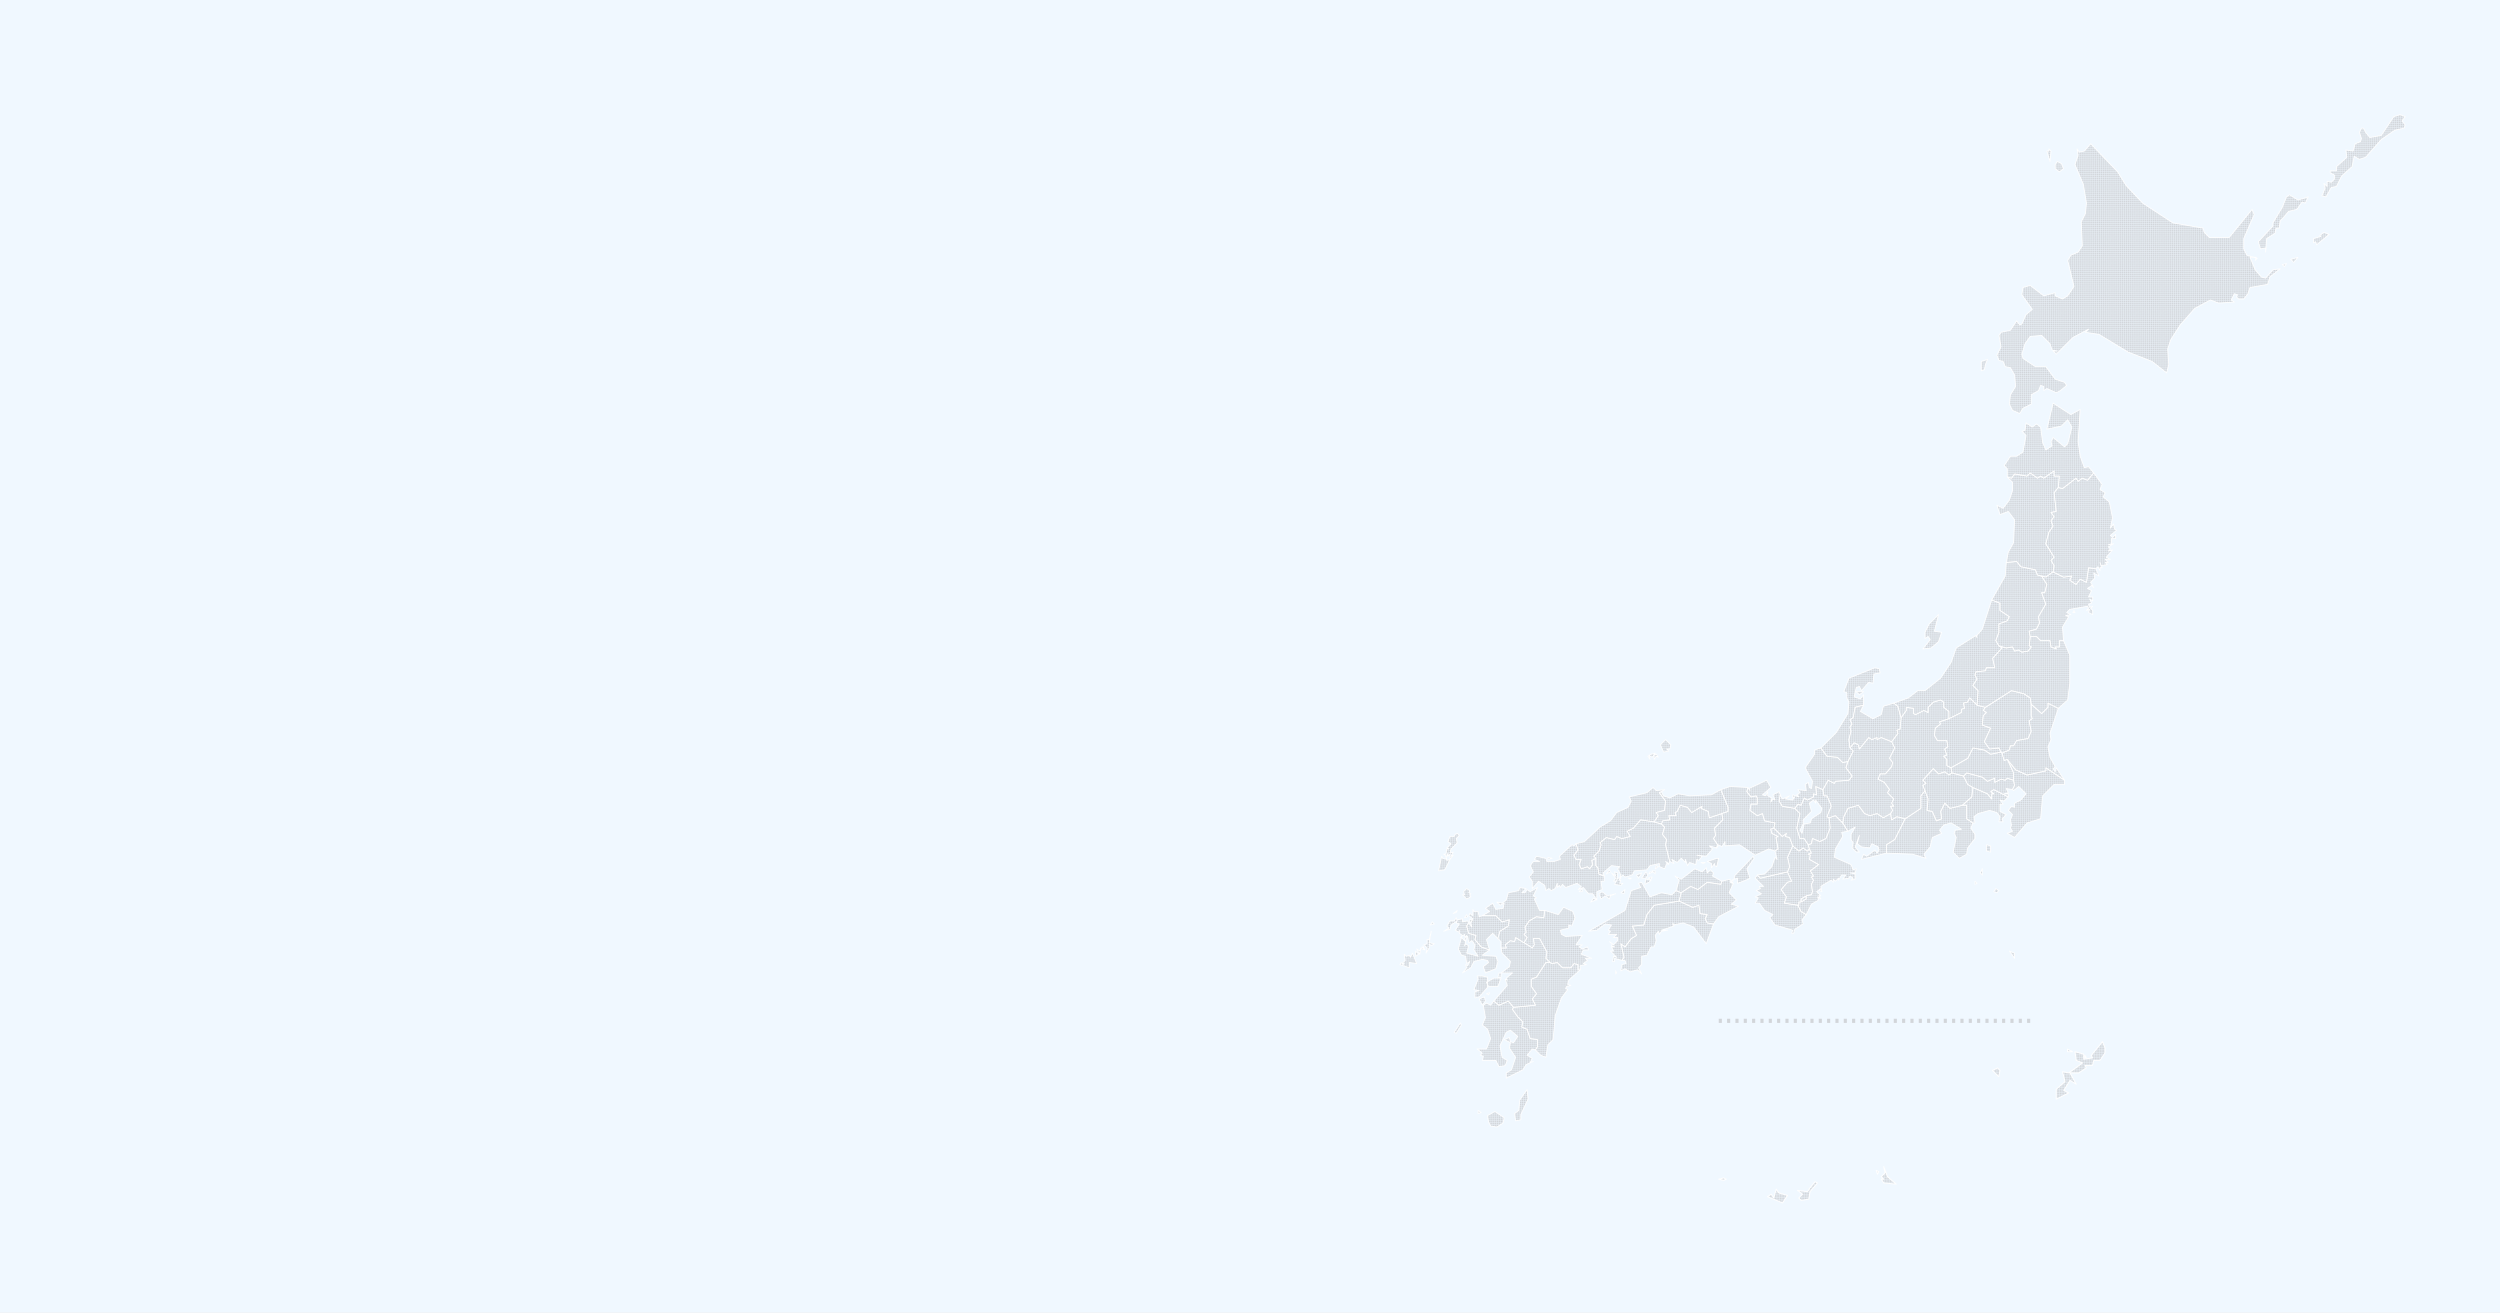
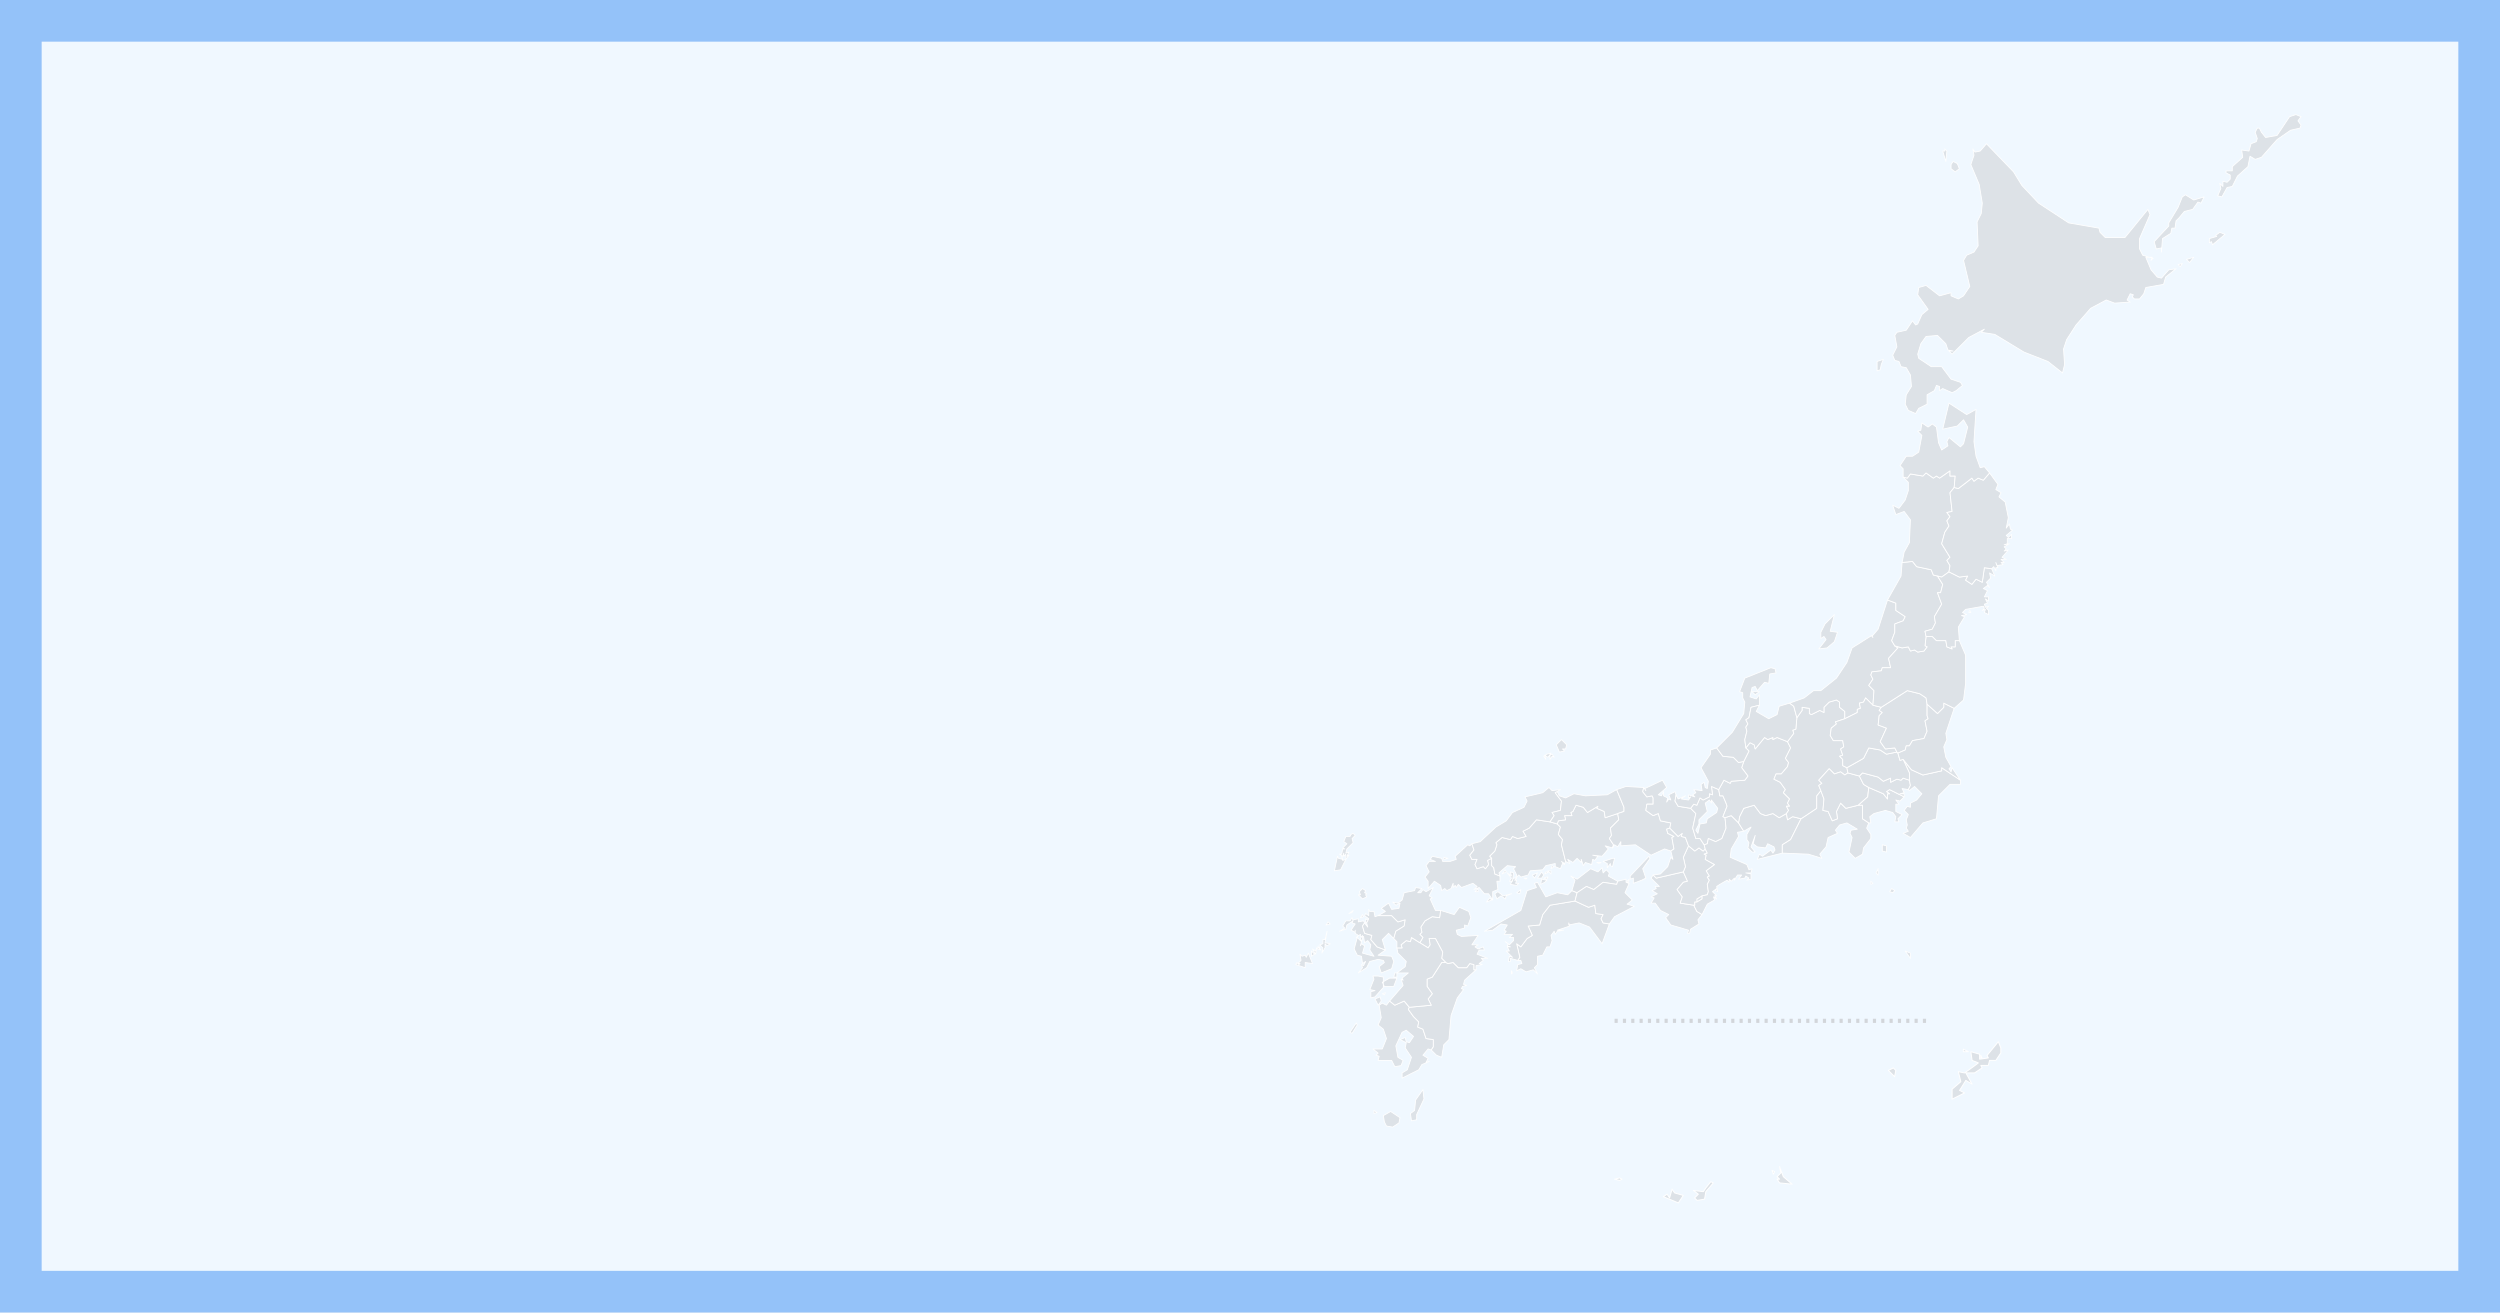
<svg xmlns="http://www.w3.org/2000/svg" viewBox="0 0 1200 630" width="1200" height="630">
  <rect width="1200" height="630" fill="#f0f8ff" />
  <defs>
    <pattern id="main" viewBox="0 0 5 5" x="0" y="0" width="5" height="5" patternUnits="userSpaceOnUse" patternTransform="scale(0.4)">
      <rect x="1" y="1" width="5" height="5" fill="rgba(56,141,245,0.8)" />
    </pattern>
  </defs>
  <defs>
    <pattern id="default" viewBox="0 0 5 5" x="0" y="0" width="5" height="5" patternUnits="userSpaceOnUse" patternTransform="scale(0.4)">
      <rect x="1" y="1" width="5" height="5" fill="rgba(202,205,209,0.8)" />
    </pattern>
  </defs>
-   <g transform="translate(650, 50) scale(0.5)">
+   <g transform="translate(600, 50) scale(0.5)">
    <g class="prefectures">
-       <g class="okinawa kyusyu-okinawa prefecture" data-code="47" stroke-linejoin="round" fill="url(#default)" fill-rule="nonzero" stroke="#ffffff" stroke-width="0.8" transform="translate(350, 900)  scale(1.2)">
+       <g class="okinawa kyusyu-okinawa prefecture" data-code="47" stroke-linejoin="round" fill="rgba(202,205,209,0.5)" fill-rule="nonzero" stroke="#ffffff" stroke-width="0.8" transform="translate(350, 900)  scale(1.2)">
        <polygon points="4 109 6 110 4 111 0 110" />
        <polygon points="48 121 55 123 51 129 39 124 42 122 44 125 46 118" />
        <polygon points="132 113 130 110 132 110 130 108 133 105 132 100 135 108 142 114" />
        <polygon points="225 23 224 28 219 23 223 21" />
        <polygon points="73 117 77 112 79 113 73 120 72 126 66 127 64 125 67 122 63 119 71 120" />
        <polygon points="287 20 291 17 286 15 285 8 292 10 292 14 299 13 298 11 307 0 309 5 309 9 305 15 300 15 299 19 293 19 294 21 288 25 281 25 286 34 281 31 276 39 280 41 270 46 270 38 277 32 275 24 280 25" />
        <polygon points="127 106 126 103 128 104" />
        <polygon points="279 8 279 6 283 8" />
        <polygon points="293 11 294 13 292 12" />
      </g>
-       <g class="kagoshima kyusyu kyusyu-okinawa prefecture" data-code="46" stroke-linejoin="round" fill="url(#default)" fill-rule="nonzero" stroke="#ffffff" stroke-width="0.8" transform="translate(96, 17)">
+       <g class="kagoshima kyusyu kyusyu-okinawa prefecture" data-code="46" stroke-linejoin="round" fill="rgba(202,205,209,0.5)" fill-rule="nonzero" stroke="#ffffff" stroke-width="0.8" transform="translate(96, 17)">
        <polygon points="23 949 26 951 23 952" />
        <polygon points="33 960 32 954 39 950 48 956 47 961 41 965 35 964" />
        <polygon points="64 953 64 958 59 959 58 952 62 949 63 939 70 929 71 938" />
        <polygon points="38 844 43 848 52 844 57 850 56 852 61 859 66 864 65 869 70 871 73 880 80 881 80 888 78 891 75 890 70 896 75 899 73 903 76 902 69 905 66 910 50 918 50 913 55 910 59 898 53 889 54 884 48 881 53 879 54 883 57 884 61 878 54 872 50 874 44 887 46 898 51 901 49 906 43 907 40 901 27 901 28 897 25 896 27 894 22 890 31 890 35 880 32 871 27 867 30 860 28 848 31 846 35 848" />
        <polygon points="31 837 34 836 33 838" />
        <polygon points="27 848 24 842 29 840 30 844" />
        <polygon points="4 868 6 865 7 867 2 875 0 874" />
      </g>
-       <g class="miyazaki kyusyu kyusyu-okinawa prefecture" data-code="45" stroke-linejoin="round" fill="url(#default)" fill-rule="nonzero" stroke="#ffffff" stroke-width="0.8" transform="translate(152, 824)">
+       <g class="miyazaki kyusyu kyusyu-okinawa prefecture" data-code="45" stroke-linejoin="round" fill="rgba(202,205,209,0.5)" fill-rule="nonzero" stroke="#ffffff" stroke-width="0.8" transform="translate(152, 824)">
        <polygon points="36 0 38 1 43 0 48 5 56 5 59 1 63 2 63 7 65 7 54 17 53 21 56 22 52 23 51 25 53 26 47 34 41 51 39 74 34 79 32 91 27 89 22 84 24 81 24 74 17 73 14 64 9 62 10 57 5 52 0 45 1 43 22 41 19 35 23 30 18 23 18 16 23 14 32 0" />
      </g>
-       <g class="oita kyusyu kyusyu-okinawa prefecture" data-code="44" stroke-linejoin="round" fill="url(#default)" fill-rule="nonzero" stroke="#ffffff" stroke-width="0.8" transform="translate(163, 771)">
+       <g class="oita kyusyu kyusyu-okinawa prefecture" data-code="44" stroke-linejoin="round" fill="rgba(202,205,209,0.5)" fill-rule="nonzero" stroke="#ffffff" stroke-width="0.8" transform="translate(163, 771)">
        <polygon points="0 34 3 29 0 26 2 24 1 19 5 13 12 9 19 10 20 3 33 7 38 0 47 4 49 10 46 18 43 17 43 20 35 22 36 26 40 28 56 27 50 36 56 36 53 38 56 40 61 38 62 41 57 41 55 45 65 49 59 49 61 51 57 54 60 55 54 56 54 60 52 60 52 55 48 54 45 58 37 58 32 53 27 54 25 53 21 49 22 43 15 30 9 30 10 36 8 39" />
      </g>
-       <g class="kumamoto kyusyu kyusyu-okinawa prefecture" data-code="43" stroke-linejoin="round" fill="url(#default)" fill-rule="nonzero" stroke="#ffffff" stroke-width="0.8" transform="translate(115, 800)">
+       <g class="kumamoto kyusyu kyusyu-okinawa prefecture" data-code="43" stroke-linejoin="round" fill="rgba(202,205,209,0.5)" fill-rule="nonzero" stroke="#ffffff" stroke-width="0.8" transform="translate(115, 800)">
        <path d="M8,37 L13,38 L13,48 L5,57 L1,58 L1,52 L5,51 L0,50 L4,40 L3,37 L8,37 Z M20,47 L14,47 L12,43 L19,39 L26,39 L23,47 L20,47 Z M24,34 L26,34 L26,38 L23,38 L24,34 Z M38,67 L33,61 L24,65 L19,61 L32,46 L30,40 L32,41 L31,39 L37,34 L26,34 L34,28 L35,23 L27,15 L26,10 L31,10 L30,7 L35,3 L39,4 L40,0 L48,5 L56,10 L58,7 L57,1 L63,1 L70,14 L69,20 L73,24 L69,24 L60,38 L55,40 L55,47 L60,54 L56,59 L59,65 L38,67 Z" />
      </g>
-       <g class="nagasaki kyusyu kyusyu-okinawa prefecture" data-code="42" stroke-linejoin="round" fill="url(#default)" fill-rule="nonzero" stroke="#ffffff" stroke-width="0.8" transform="translate(44, 700)">
+       <g class="nagasaki kyusyu kyusyu-okinawa prefecture" data-code="42" stroke-linejoin="round" fill="rgba(202,205,209,0.5)" fill-rule="nonzero" stroke="#ffffff" stroke-width="0.8" transform="translate(44, 700)">
        <path d="M53,1 L55,0 L57,2 L54,5 L55,9 L49,15 L48,19 L51,18 L49,22 L51,21 L48,25 L48,20 L46,22 L46,19 L45,22 L42,20 L44,20 L45,15 L47,15 L45,14 L49,10 L46,8 L48,3 L52,3 L53,1 Z M46,29 L43,35 L37,36 L40,22 L41,24 L45,25 L44,22 L45,26 L48,25 L46,29 Z M67,59 L68,61 L64,63 L60,59 L62,59 L61,56 L64,53 L67,55 L66,57 L68,58 L67,59 Z M28,110 L25,115 L26,110 L23,107 L26,106 L26,102 L28,102 L30,94 L28,105 L33,106 L30,108 L28,106 L28,110 Z M24,112 L21,111 L21,109 L23,111 L22,108 L24,112 Z M19,113 L20,110 L19,116 L16,111 L19,113 Z M6,118 L9,117 L10,119 L12,115 L16,125 L9,124 L9,129 L0,126 L1,124 L3,126 L4,125 L2,125 L5,122 L4,116 L6,118 Z M65,80 L62,81 L64,78 L65,80 Z M67,82 L70,84 L67,86 L67,82 Z M29,88 L31,85 L33,87 L29,88 Z M54,76 L51,77 L55,74 L54,76 Z M66,86 L64,89 L66,96 L73,98 L72,102 L78,109 L86,112 L79,117 L92,118 L94,123 L92,130 L82,134 L80,128 L85,124 L84,122 L79,121 L71,123 L68,129 L60,134 L64,129 L63,126 L65,127 L67,123 L64,125 L63,118 L59,117 L56,111 L59,100 L63,104 L62,108 L63,106 L66,108 L64,115 L75,118 L71,112 L72,107 L69,103 L66,105 L65,99 L62,99 L62,97 L58,100 L60,98 L57,96 L57,93 L57,95 L53,93 L57,87 L54,86 L55,83 L60,82 L60,85 L65,84 L66,86 Z M49,88 L48,92 L42,94 L47,91 L45,89 L48,84 L52,84 L54,81 L55,84 L49,88 Z M15,115 L15,113 L18,116 L15,118 L15,115 Z M64,101 L63,104 L62,101 L64,98 L64,101 Z" />
      </g>
-       <g class="saga kyusyu kyusyu-okinawa prefecture" data-code="41" stroke-linejoin="round" fill="url(#default)" fill-rule="nonzero" stroke="#ffffff" stroke-width="0.8" transform="translate(108, 773)">
+       <g class="saga kyusyu kyusyu-okinawa prefecture" data-code="41" stroke-linejoin="round" fill="rgba(202,205,209,0.5)" fill-rule="nonzero" stroke="#ffffff" stroke-width="0.8" transform="translate(108, 773)">
        <polygon points="15 6 28 6 34 12 41 10 40 16 32 21 30 28 25 23 19 29 22 39 14 36 8 29 9 25 2 23 0 16 2 13 5 17 4 13 6 9 2 6 3 4 6 6 6 0 7 2 11 2 12 7" />
      </g>
-       <g class="fukuoka kyusyu kyusyu-okinawa prefecture" data-code="40" stroke-linejoin="round" fill="url(#default)" fill-rule="nonzero" stroke="#ffffff" stroke-width="0.8" transform="translate(123, 752)">
+       <g class="fukuoka kyusyu kyusyu-okinawa prefecture" data-code="40" stroke-linejoin="round" fill="rgba(202,205,209,0.5)" fill-rule="nonzero" stroke="#ffffff" stroke-width="0.8" transform="translate(123, 752)">
        <polygon points="40 53 32 48 31 52 27 51 22 55 23 58 18 58 18 52 15 49 17 42 25 37 26 31 19 33 13 27 0 27 7 23 3 20 10 15 13 21 20 20 21 15 17 17 14 14 19 15 23 12 25 5 35 3 36 0 42 1 38 5 41 5 43 2 46 4 53 0 49 8 52 10 50 11 55 22 60 22 59 29 52 28 45 32 41 38 42 43 40 45 43 48" />
      </g>
-       <g class="kochi shikoku prefecture" data-code="39" stroke-linejoin="round" fill="url(#default)" fill-rule="nonzero" stroke="#ffffff" stroke-width="0.8" transform="translate(251, 765)">
+       <g class="kochi shikoku prefecture" data-code="39" stroke-linejoin="round" fill="rgba(202,205,209,0.5)" fill-rule="nonzero" stroke="#ffffff" stroke-width="0.8" transform="translate(251, 765)">
        <path d="M61,0 L74,6 L80,4 L81,12 L88,13 L86,17 L88,21 L94,22 L87,41 L75,25 L65,21 L55,23 L55,21 L56,24 L44,28 L50,28 L44,29 L42,32 L41,29 L38,33 L39,38 L37,44 L34,44 L30,52 L25,53 L25,61 L22,64 L25,70 L21,66 L14,68 L9,65 L5,67 L6,61 L10,60 L9,57 L6,57 L8,54 L5,41 L9,44 L15,36 L20,33 L16,24 L27,23 L30,13 L37,4 L61,0 Z M1,69 L0,70 L0,67 L1,69 Z" />
      </g>
-       <g class="ehime sikoku prefecture" data-code="38" stroke-linejoin="round" fill="url(#default)" fill-rule="nonzero" stroke="#ffffff" stroke-width="0.8" transform="translate(225, 737)">
+       <g class="ehime sikoku prefecture" data-code="38" stroke-linejoin="round" fill="rgba(202,205,209,0.5)" fill-rule="nonzero" stroke="#ffffff" stroke-width="0.8" transform="translate(225, 737)">
        <path d="M34,21 L31,20 L35,17 L34,21 Z M55,6 L51,6 L55,0 L57,3 L55,6 Z M60,5 L61,5 L60,7 L57,6 L60,5 Z M58,10 L54,12 L55,7 L60,8 L58,10 Z M32,85 L25,83 L25,86 L23,86 L24,81 L27,82 L21,76 L24,76 L22,72 L25,72 L22,71 L23,69 L20,67 L24,70 L28,66 L28,63 L24,63 L27,60 L19,60 L21,57 L19,56 L22,51 L16,50 L8,56 L0,57 L35,37 L41,18 L50,15 L48,11 L51,10 L59,24 L70,20 L80,22 L84,18 L89,20 L87,28 L63,32 L56,41 L53,51 L42,52 L46,61 L41,64 L35,72 L31,69 L34,82 L32,85 Z" />
      </g>
-       <g class="kagawa shikoku prefecture" data-code="37" stroke-linejoin="round" fill="url(#default)" fill-rule="nonzero" stroke="#ffffff" stroke-width="0.8" transform="translate(308, 724)">
+       <g class="kagawa shikoku prefecture" data-code="37" stroke-linejoin="round" fill="rgba(202,205,209,0.5)" fill-rule="nonzero" stroke="#ffffff" stroke-width="0.8" transform="translate(308, 724)">
        <path d="M6,33 L1,31 L4,21 L0,17 L6,20 L19,10 L26,13 L30,9 L31,14 L34,11 L37,14 L36,17 L45,22 L44,25 L31,23 L22,30 L15,27 L6,33 Z M27,5 L25,4 L29,4 L27,5 Z M40,0 L42,0 L40,8 L38,7 L38,5 L35,9 L35,5 L31,3 L40,0 Z" />
      </g>
-       <g class="tokushima shikoku prefecture" data-code="36" stroke-linejoin="round" fill="url(#default)" fill-rule="nonzero" stroke="#ffffff" stroke-width="0.8" transform="translate(312, 744)">
+       <g class="tokushima shikoku prefecture" data-code="36" stroke-linejoin="round" fill="rgba(202,205,209,0.5)" fill-rule="nonzero" stroke="#ffffff" stroke-width="0.8" transform="translate(312, 744)">
        <path d="M50,2 L52,0 L51,4 L50,2 Z M41,2 L49,0 L49,3 L52,4 L48,13 L55,20 L50,24 L57,26 L38,36 L33,43 L27,42 L25,38 L27,34 L20,33 L19,25 L13,27 L0,21 L2,13 L11,7 L18,10 L27,3 L40,5 L41,2 Z" />
      </g>
-       <g class="yamaguchi chugoku prefecture" data-code="35" stroke-linejoin="round" fill="url(#default)" fill-rule="nonzero" stroke="#ffffff" stroke-width="0.8" transform="translate(168, 710)">
+       <g class="yamaguchi chugoku prefecture" data-code="35" stroke-linejoin="round" fill="rgba(202,205,209,0.5)" fill-rule="nonzero" stroke="#ffffff" stroke-width="0.8" transform="translate(168, 710)">
        <path d="M45,0 L47,6 L43,11 L45,15 L50,15 L48,20 L50,24 L56,22 L58,24 L61,20 L60,16 L64,14 L64,21 L66,23 L67,29 L72,31 L72,36 L69,36 L70,44 L65,46 L65,54 L61,48 L57,48 L52,42 L47,44 L50,41 L46,38 L35,42 L32,39 L30,42 L29,40 L27,42 L27,38 L25,43 L21,45 L19,43 L16,45 L15,40 L9,36 L3,43 L3,36 L0,32 L4,27 L1,21 L4,17 L10,17 L5,15 L7,12 L16,14 L17,17 L24,17 L30,15 L29,12 L41,1 L43,2 L45,0 Z M64,54 L59,56 L62,52 L64,54 Z M75,50 L83,48 L78,50 L77,53 L73,50 L69,53 L67,48 L70,46 L75,50 Z M18,15 L18,13 L22,14 L18,15 Z M51,46 L48,46 L51,43 L51,46 Z" />
      </g>
-       <g class="hiroshima chugoku prefecture" data-code="34" stroke-linejoin="round" fill="url(#default)" fill-rule="nonzero" stroke="#ffffff" stroke-width="0.8" transform="translate(230, 687)">
+       <g class="hiroshima chugoku prefecture" data-code="34" stroke-linejoin="round" fill="rgba(202,205,209,0.5)" fill-rule="nonzero" stroke="#ffffff" stroke-width="0.8" transform="translate(230, 687)">
        <path d="M73,40 L72,42 L69,40 L72,43 L70,42 L68,47 L63,45 L63,42 L54,44 L51,48 L39,49 L37,53 L30,55 L28,53 L25,56 L26,53 L23,47 L25,45 L17,44 L9,51 L10,54 L5,52 L4,46 L2,44 L2,37 L0,35 L5,30 L7,24 L6,22 L12,17 L20,19 L22,16 L27,18 L35,16 L32,11 L38,8 L45,0 L58,2 L65,4 L68,7 L66,14 L70,19 L69,24 L73,40 Z M45,53 L43,56 L41,53 L46,51 L45,53 Z M21,54 L20,50 L23,51 L22,59 L19,59 L21,56 L17,51 L21,54 Z M15,48 L16,50 L12,52 L15,48 Z M35,57 L33,56 L36,56 L35,57 Z M24,58 L26,58 L25,61 L28,61 L26,63 L20,62 L23,56 L26,56 L24,58 Z M59,49 L59,52 L56,49 L59,49 Z M57,50 L53,52 L54,50 L57,50 Z M60,44 L62,45 L59,47 L60,44 Z" />
      </g>
-       <g class="okayama chugoku prefecture" data-code="33" stroke-linejoin="round" fill="url(#default)" fill-rule="nonzero" stroke="#ffffff" stroke-width="0.8" transform="translate(295, 673)">
+       <g class="okayama chugoku prefecture" data-code="33" stroke-linejoin="round" fill="rgba(202,205,209,0.5)" fill-rule="nonzero" stroke="#ffffff" stroke-width="0.8" transform="translate(295, 673)">
        <polygon points="58 8 59 14 51 22 52 29 50 32 54 38 53 41 46 39 49 42 43 49 34 48 39 49 36 53 34 52 33 57 27 55 25 58 23 52 23 55 19 51 15 55 10 52 12 56 8 54 4 38 5 33 1 28 3 21 0 18 1 15 8 14 7 10 14 10 13 7 15 6 18 0 25 2 29 7 39 1 38 3 45 6 46 12" />
      </g>
-       <g class="shimane chugoku prefecture" data-code="32" stroke-linejoin="round" fill="url(#default)" fill-rule="nonzero" stroke="#ffffff" stroke-width="0.8" transform="translate(211, 610)">
+       <g class="shimane chugoku prefecture" data-code="32" stroke-linejoin="round" fill="rgba(202,205,209,0.5)" fill-rule="nonzero" stroke="#ffffff" stroke-width="0.8" transform="translate(211, 610)">
        <path d="M74,14 L78,13 L75,17 L72,15 L73,19 L71,16 L74,14 Z M79,16 L77,19 L77,15 L79,14 L81,17 L79,16 Z M83,5 L88,0 L93,5 L92,9 L89,9 L91,11 L86,12 L83,5 Z M2,100 L10,98 L25,84 L35,78 L41,70 L52,65 L55,59 L53,55 L70,51 L76,46 L79,49 L87,48 L84,50 L82,51 L88,59 L87,68 L79,70 L81,73 L77,79 L64,77 L57,85 L51,88 L54,93 L46,95 L41,93 L39,96 L31,94 L25,99 L26,101 L24,107 L19,112 L21,114 L17,116 L18,120 L15,124 L13,122 L7,124 L5,120 L7,115 L2,115 L0,111 L4,106 L2,100 Z" />
      </g>
-       <g class="tottori chugoku prefecture" data-code="31" stroke-linejoin="round" fill="url(#default)" fill-rule="nonzero" stroke="#ffffff" stroke-width="0.8" transform="translate(288, 658)">
+       <g class="tottori chugoku prefecture" data-code="31" stroke-linejoin="round" fill="rgba(202,205,209,0.5)" fill-rule="nonzero" stroke="#ffffff" stroke-width="0.8" transform="translate(288, 658)">
        <polygon points="7 33 0 31 4 25 2 22 10 20 11 11 5 3 7 2 9 6 15 8 23 4 34 6 55 5 64 0 71 17 71 21 65 23 53 27 52 21 45 18 46 16 36 22 32 17 25 15 22 21 20 22 21 25 14 25 15 29 8 30" />
      </g>
-       <g class="wakayama kinki prefecture" data-code="30" stroke-linejoin="round" fill="url(#default)" fill-rule="nonzero" stroke="#ffffff" stroke-width="0.8" transform="translate(385, 737)">
+       <g class="wakayama kinki prefecture" data-code="30" stroke-linejoin="round" fill="rgba(202,205,209,0.5)" fill-rule="nonzero" stroke="#ffffff" stroke-width="0.8" transform="translate(385, 737)">
        <path d="M41,32 L44,38 L49,41 L45,46 L46,50 L38,55 L37,59 L35,59 L36,56 L19,51 L14,44 L17,41 L9,37 L4,30 L0,30 L3,25 L0,24 L6,21 L1,18 L5,16 L4,14 L8,14 L0,6 L2,3 L5,6 L31,0 L35,9 L31,10 L25,17 L30,24 L28,30 L41,32 Z M49,23 L49,26 L44,29 L44,26 L49,23 Z" />
      </g>
-       <g class="nara kinki prefecture" data-code="29" stroke-linejoin="round" fill="url(#default)" fill-rule="nonzero" stroke="#ffffff" stroke-width="0.8" transform="translate(410, 712)">
+       <g class="nara kinki prefecture" data-code="29" stroke-linejoin="round" fill="rgba(202,205,209,0.5)" fill-rule="nonzero" stroke="#ffffff" stroke-width="0.8" transform="translate(410, 712)">
        <polygon points="24 48 19 51 19 54 17 54 17 57 16 57 3 55 5 49 0 42 6 35 10 34 6 25 8 20 6 11 11 0 17 5 21 2 25 5 27 3 29 7 26 8 28 9 27 13 36 18 28 24 31 29 29 30 31 33 29 37 30 44 29 47" />
      </g>
-       <g class="hyogo kinki prefecture" data-code="28" stroke-linejoin="round" fill="url(#default)" fill-rule="nonzero" stroke="#ffffff" stroke-width="0.8" transform="translate(345, 655)">
+       <g class="hyogo kinki prefecture" data-code="28" stroke-linejoin="round" fill="rgba(202,205,209,0.5)" fill-rule="nonzero" stroke="#ffffff" stroke-width="0.8" transform="translate(345, 655)">
        <path d="M31,90 L23,93 L23,88 L20,89 L20,86 L38,67 L39,69 L32,79 L35,88 L31,90 Z M3,59 L4,56 L0,50 L2,47 L1,40 L9,32 L8,26 L14,24 L14,20 L7,3 L16,0 L33,1 L32,5 L36,10 L41,9 L42,11 L42,17 L36,17 L35,23 L42,28 L47,26 L49,33 L59,35 L58,40 L55,41 L56,45 L62,48 L60,49 L62,60 L59,62 L53,60 L40,66 L25,56 L11,57 L11,53 L8,58 L5,56 L3,59 Z" />
      </g>
-       <g class="osaka kinki prefecture" data-code="27" stroke-linejoin="round" fill="url(#default)" fill-rule="nonzero" stroke="#ffffff" stroke-width="0.8" transform="translate(387, 695)">
+       <g class="osaka kinki prefecture" data-code="27" stroke-linejoin="round" fill="rgba(202,205,209,0.5)" fill-rule="nonzero" stroke="#ffffff" stroke-width="0.8" transform="translate(387, 695)">
        <polygon points="16 0 24 8 28 5 27 8 31 9 34 17 29 28 31 37 29 42 3 48 0 45 7 44 14 37 17 28 19 30 17 22 20 20 18 9 20 8 14 5 13 1" />
      </g>
-       <g class="kyoto kinki prefecture" data-code="26" stroke-linejoin="round" fill="url(#default)" fill-rule="nonzero" stroke="#ffffff" stroke-width="0.8" transform="translate(377, 649)">
+       <g class="kyoto kinki prefecture" data-code="26" stroke-linejoin="round" fill="rgba(202,205,209,0.5)" fill-rule="nonzero" stroke="#ffffff" stroke-width="0.8" transform="translate(377, 649)">
        <polygon points="44 63 41 55 37 54 38 51 34 54 26 46 27 41 17 39 15 32 10 34 3 29 4 23 10 23 10 17 9 15 4 16 0 11 1 7 3 10 2 8 19 0 23 7 15 14 18 15 20 11 20 15 24 17 23 21 25 18 27 19 25 14 31 11 32 14 31 20 34 25 46 27 51 32 48 46 51 56 55 56 59 62 60 66 58 68 54 65 50 68" />
      </g>
-       <g class="shiga kinki prefecture" data-code="25" stroke-linejoin="round" fill="url(#default)" fill-rule="nonzero" stroke="#ffffff" stroke-width="0.8" transform="translate(423, 655)">
+       <g class="shiga kinki prefecture" data-code="25" stroke-linejoin="round" fill="rgba(202,205,209,0.5)" fill-rule="nonzero" stroke="#ffffff" stroke-width="0.8" transform="translate(423, 655)">
        <path d="M20,0 L27,3 L28,9 L31,9 L34,16 L35,19 L31,29 L33,30 L34,40 L30,50 L24,53 L17,50 L16,55 L13,56 L9,50 L5,50 L2,40 L5,26 L0,21 L3,17 L6,18 L9,11 L12,13 L18,10 L18,7 L21,8 L20,0 Z M20,13 L20,16 L18,13 L14,16 L16,24 L8,32 L8,36 L5,42 L7,45 L9,36 L15,35 L16,31 L25,25 L26,21 L20,13 Z" />
      </g>
-       <g class="mie kinki prefecture" data-code="24" stroke-linejoin="round" fill="url(#default)" fill-rule="nonzero" stroke="#ffffff" stroke-width="0.8" transform="translate(426, 683)">
+       <g class="mie kinki prefecture" data-code="24" stroke-linejoin="round" fill="rgba(202,205,209,0.5)" fill-rule="nonzero" stroke="#ffffff" stroke-width="0.8" transform="translate(426, 683)">
        <polygon points="8 95 3 92 0 86 1 86 1 83 3 83 8 80 8 77 13 76 14 73 13 66 15 62 13 59 15 58 12 53 20 47 11 42 12 38 10 37 13 36 11 32 10 28 13 27 14 22 21 25 27 22 31 12 30 2 36 0 43 7 48 15 42 16 43 20 36 32 35 40 51 47 53 52 56 51 55 55 50 55 55 56 55 61 51 62 53 60 50 58 49 60 43 61 46 57 42 57 39 62 39 60 36 63 34 61 34 64 32 62 25 66 22 68 23 73 21 72 22 70 18 73 22 77 20 77 22 80 19 78 20 81 13 85" />
      </g>
-       <g class="aichi chubu prefecture" data-code="23" stroke-linejoin="round" fill="url(#default)" fill-rule="nonzero" stroke="#ffffff" stroke-width="0.8" transform="translate(469, 673)">
+       <g class="aichi chubu prefecture" data-code="23" stroke-linejoin="round" fill="rgba(202,205,209,0.5)" fill-rule="nonzero" stroke="#ffffff" stroke-width="0.8" transform="translate(469, 673)">
        <polygon points="42 46 18 52 20 47 23 49 31 43 33 46 35 43 34 40 28 37 26 41 18 40 14 37 16 29 12 40 16 45 13 45 9 41 10 36 8 33 8 28 12 21 5 25 0 17 1 11 5 3 15 0 21 8 26 10 33 8 39 12 46 8 47 14 52 11 60 13 50 33 42 38" />
      </g>
-       <g class="shizuoka chubu prefecture" data-code="22" stroke-linejoin="round" fill="url(#default)" fill-rule="nonzero" stroke="#ffffff" stroke-width="0.8" transform="translate(511, 659)">
+       <g class="shizuoka chubu prefecture" data-code="22" stroke-linejoin="round" fill="rgba(202,205,209,0.5)" fill-rule="nonzero" stroke="#ffffff" stroke-width="0.8" transform="translate(511, 659)">
        <polygon points="73 14 77 14 77 27 83 31 81 36 85 42 85 46 78 55 77 61 70 65 64 59 67 45 65 41 66 38 72 37 62 31 55 33 51 38 53 41 44 45 42 54 36 61 38 65 25 61 0 60 0 52 8 47 18 27 33 17 33 5 37 0 40 8 39 19 44 20 48 29 53 27 52 20 56 12 61 17" />
      </g>
-       <g class="gifu chubu prefecture" data-code="21" stroke-linejoin="round" fill="url(#default)" fill-rule="nonzero" stroke="#ffffff" stroke-width="0.8" transform="translate(450, 608)">
+       <g class="gifu chubu prefecture" data-code="21" stroke-linejoin="round" fill="rgba(202,205,209,0.5)" fill-rule="nonzero" stroke="#ffffff" stroke-width="0.8" transform="translate(450, 608)">
        <polygon points="66 4 69 10 64 20 67 24 66 28 60 35 55 35 53 40 59 43 64 50 62 53 68 59 66 63 68 66 65 66 67 70 65 73 58 77 52 73 45 75 40 73 34 65 24 68 20 76 19 82 12 75 6 77 4 76 8 66 7 63 4 56 1 56 0 50 5 41 11 44 12 42 25 41 28 37 22 29 24 23 29 13 26 10 30 5 34 7 35 11 44 0 47 2 52 0 52 2 56 0" />
      </g>
-       <g class="nagano chubu prefecture" data-code="20" stroke-linejoin="round" fill="url(#default)" fill-rule="nonzero" stroke="#ffffff" stroke-width="0.8" transform="translate(503, 572)">
+       <g class="nagano chubu prefecture" data-code="20" stroke-linejoin="round" fill="rgba(202,205,209,0.5)" fill-rule="nonzero" stroke="#ffffff" stroke-width="0.8" transform="translate(503, 572)">
        <polygon points="68 18 59 21 60 23 55 27 54 34 57 39 66 39 67 45 64 47 66 53 63 54 66 57 66 63 70 65 71 70 68 72 64 69 58 71 53 66 43 77 46 80 43 82 45 87 41 92 41 104 26 114 18 112 13 115 12 109 14 106 12 102 15 102 13 99 15 95 9 89 11 86 6 79 0 76 2 71 7 71 13 64 14 60 11 56 16 46 13 40 19 32 18 29 21 28 22 17 27 10 27 7 34 8 34 13 36 14 44 10 48 12 48 7 53 2 60 0 63 2 63 7 68 11" />
      </g>
-       <g class="yamanashi chubu prefecture" data-code="19" stroke-linejoin="round" fill="url(#default)" fill-rule="nonzero" stroke="#ffffff" stroke-width="0.8" transform="translate(546, 638)">
+       <g class="yamanashi chubu prefecture" data-code="19" stroke-linejoin="round" fill="rgba(202,205,209,0.5)" fill-rule="nonzero" stroke="#ffffff" stroke-width="0.8" transform="translate(546, 638)">
        <polygon points="2 21 0 16 3 14 0 11 10 0 15 5 21 3 25 6 28 4 39 7 43 15 48 18 47 27 38 35 26 38 21 33 17 41 18 48 13 50 9 41 4 40 5 29" />
      </g>
-       <g class="fukui chubu prefecture" data-code="18" stroke-linejoin="round" fill="url(#default)" fill-rule="nonzero" stroke="#ffffff" stroke-width="0.8" transform="translate(408, 618)">
+       <g class="fukui chubu prefecture" data-code="18" stroke-linejoin="round" fill="rgba(202,205,209,0.5)" fill-rule="nonzero" stroke="#ffffff" stroke-width="0.8" transform="translate(408, 618)">
        <polygon points="40 0 46 8 56 9 61 14 66 13 64 19 70 27 67 31 54 32 53 34 47 31 42 40 35 37 36 45 33 44 33 47 27 50 24 48 21 55 18 54 15 58 3 56 0 51 1 45 3 49 10 46 6 49 13 50 15 47 13 48 13 45 19 47 17 45 20 43 18 40 26 41 25 35 28 33 29 38 31 39 32 32 25 19 34 6 34 2" />
      </g>
-       <g class="ishikawa chubu prefecture" data-code="17" stroke-linejoin="round" fill="url(#default)" fill-rule="nonzero" stroke="#ffffff" stroke-width="0.8" transform="translate(448, 541)">
+       <g class="ishikawa chubu prefecture" data-code="17" stroke-linejoin="round" fill="rgba(202,205,209,0.5)" fill-rule="nonzero" stroke="#ffffff" stroke-width="0.8" transform="translate(448, 541)">
        <path d="M37,26 L34,23 L41,23 L37,26 Z M28,77 L31,80 L26,90 L21,91 L16,86 L6,85 L0,77 L15,62 L26,44 L27,33 L25,29 L25,24 L22,23 L27,10 L52,0 L56,1 L57,5 L51,6 L50,15 L46,14 L39,22 L37,18 L34,19 L32,28 L38,30 L41,26 L41,36 L33,38 L31,48 L28,50 L30,54 L28,57 L29,61 L27,69 L28,77 Z" />
      </g>
-       <g class="toyama chubu prefecture" data-code="16" stroke-linejoin="round" fill="url(#default)" fill-rule="nonzero" stroke="#ffffff" stroke-width="0.8" transform="translate(475, 575)">
+       <g class="toyama chubu prefecture" data-code="16" stroke-linejoin="round" fill="rgba(202,205,209,0.5)" fill-rule="nonzero" stroke="#ffffff" stroke-width="0.8" transform="translate(475, 575)">
        <polygon points="41 37 31 33 27 35 27 33 22 35 19 33 10 44 9 40 5 38 1 43 0 35 2 27 1 23 3 20 1 16 4 14 6 4 14 2 11 8 23 15 31 11 33 3 43 0 47 3 50 14 49 25 46 26 47 29" />
      </g>
-       <g class="niigata chubu prefecture" data-code="15" stroke-linejoin="round" fill="url(#default)" fill-rule="nonzero" stroke="#ffffff" stroke-width="0.8" transform="translate(518, 476)">
+       <g class="niigata chubu prefecture" data-code="15" stroke-linejoin="round" fill="rgba(202,205,209,0.5)" fill-rule="nonzero" stroke="#ffffff" stroke-width="0.8" transform="translate(518, 476)">
        <path d="M7,113 L4,102 L0,99 L14,94 L23,87 L30,87 L45,75 L55,60 L60,46 L79,34 L80,36 L79,35 L85,28 L94,0 L102,3 L102,10 L111,16 L109,20 L101,23 L101,31 L98,39 L101,44 L104,46 L95,56 L97,65 L89,65 L88,68 L79,69 L78,72 L80,76 L76,82 L81,87 L80,101 L73,94 L71,98 L67,99 L68,104 L65,105 L65,108 L53,114 L53,107 L48,103 L48,98 L45,96 L38,98 L33,103 L33,108 L29,106 L21,110 L19,109 L19,104 L12,103 L12,106 L7,113 Z M36,46 L28,47 L35,38 L33,35 L30,37 L30,31 L34,23 L43,14 L39,30 L46,31 L43,40 L36,46 Z" />
      </g>
-       <g class="kanagawa kanto prefecture" data-code="14" stroke-linejoin="round" fill="url(#default)" fill-rule="nonzero" stroke="#ffffff" stroke-width="0.8" transform="translate(584, 656)">
+       <g class="kanagawa kanto prefecture" data-code="14" stroke-linejoin="round" fill="rgba(202,205,209,0.5)" fill-rule="nonzero" stroke="#ffffff" stroke-width="0.8" transform="translate(584, 656)">
        <polygon points="10 0 24 6 28 11 28 6 30 6 27 4 30 2 44 9 40 13 36 12 39 16 36 16 36 23 42 26 38 30 39 33 35 33 36 28 33 24 26 22 15 25 11 28 12 34 10 34 4 30 4 17 0 17 9 9" />
      </g>
-       <g class="tokyo kanto prefecture" data-code="13" stroke-linejoin="round" fill="url(#default)" fill-rule="nonzero" stroke="#ffffff" stroke-width="0.8" transform="translate(585, 642)">
+       <g class="tokyo kanto prefecture" data-code="13" stroke-linejoin="round" fill="rgba(202,205,209,0.5)" fill-rule="nonzero" stroke="#ffffff" stroke-width="0.8" transform="translate(585, 642)">
        <path d="M49,173 L49,178 L44,171 L49,173 Z M34,113 L32,115 L29,114 L31,111 L34,113 Z M11,104 L13,106 L11,107 L11,104 Z M18,98 L16,96 L18,92 L18,98 Z M22,75 L22,69 L26,70 L26,76 L22,75 Z M48,7 L49,12 L47,16 L41,15 L43,19 L39,20 L43,20 L43,23 L29,16 L26,18 L29,20 L27,20 L27,25 L23,20 L9,14 L4,11 L0,3 L3,0 L18,4 L23,8 L30,5 L30,9 L36,6 L40,7 L42,5 L48,7 Z" />
      </g>
-       <g class="chiba kanto prefecture" data-code="12" stroke-linejoin="round" fill="url(#default)" fill-rule="nonzero" stroke="#ffffff" stroke-width="0.8" transform="translate(627, 629)">
+       <g class="chiba kanto prefecture" data-code="12" stroke-linejoin="round" fill="rgba(202,205,209,0.5)" fill-rule="nonzero" stroke="#ffffff" stroke-width="0.8" transform="translate(627, 629)">
        <polygon points="5 29 7 25 6 20 6 13 0 0 8 10 19 15 37 11 37 8 55 20 55 24 45 24 34 35 32 57 19 61 7 75 0 71 5 69 3 66 4 63 3 58 5 53 1 49 4 45 7 46 7 42 13 39 18 33 11 26 6 30" />
      </g>
-       <g class="saitama kanto prefecture" data-code="11" stroke-linejoin="round" fill="url(#default)" fill-rule="nonzero" stroke="#ffffff" stroke-width="0.8" transform="translate(573, 618)">
+       <g class="saitama kanto prefecture" data-code="11" stroke-linejoin="round" fill="rgba(202,205,209,0.5)" fill-rule="nonzero" stroke="#ffffff" stroke-width="0.8" transform="translate(573, 618)">
        <polygon points="48 4 49 5 51 12 54 11 54 11 60 24 60 31 54 29 52 31 48 30 42 33 42 29 35 32 30 28 15 24 12 27 1 24 0 19 16 10 21 0 32 2 38 6" />
      </g>
-       <g class="gunma kanto prefecture" data-code="10" stroke-linejoin="round" fill="url(#default)" fill-rule="nonzero" stroke="#ffffff" stroke-width="0.8" transform="translate(557, 570)">
+       <g class="gunma kanto prefecture" data-code="10" stroke-linejoin="round" fill="rgba(202,205,209,0.5)" fill-rule="nonzero" stroke="#ffffff" stroke-width="0.8" transform="translate(557, 570)">
        <polygon points="64 52 54 54 48 50 37 48 32 58 16 67 12 65 12 59 9 56 12 55 10 49 13 47 12 41 3 41 0 36 1 29 6 25 5 23 14 20 26 14 26 11 29 10 28 5 32 4 34 0 41 7 49 9 47 12 50 14 47 17 46 26 54 29 48 42 53 49 62 48" />
      </g>
-       <g class="tochigi kanto prefecture" data-code="9" stroke-linejoin="round" fill="url(#default)" fill-rule="nonzero" stroke="#ffffff" stroke-width="0.8" transform="translate(603, 563)">
+       <g class="tochigi kanto prefecture" data-code="9" stroke-linejoin="round" fill="rgba(202,205,209,0.5)" fill-rule="nonzero" stroke="#ffffff" stroke-width="0.8" transform="translate(603, 563)">
        <polygon points="19 60 18 59 16 55 7 56 2 49 8 36 0 33 1 24 4 21 1 19 3 16 28 0 40 3 46 7 47 13 47 24 48 27 45 29 47 39 44 46 33 48 30 53 27 53 26 57" />
      </g>
-       <g class="ibaraki kanto prefecture" data-code="8" stroke-linejoin="round" fill="url(#default)" fill-rule="nonzero" stroke="#ffffff" stroke-width="0.8" transform="translate(622, 575)">
+       <g class="ibaraki kanto prefecture" data-code="8" stroke-linejoin="round" fill="rgba(202,205,209,0.5)" fill-rule="nonzero" stroke="#ffffff" stroke-width="0.8" transform="translate(622, 575)">
        <polygon points="5 54 5 54 2 55 0 48 7 45 8 41 11 41 14 36 25 34 28 27 26 17 29 15 28 12 28 1 38 10 44 4 44 0 54 5 46 29 47 35 44 42 46 52 51 61 49 63 51 66 52 62 60 74 42 62 42 65 24 69 13 64" />
      </g>
-       <g class="fukushima tohoku prefecture" data-code="7" stroke-linejoin="round" fill="url(#default)" fill-rule="nonzero" stroke="#ffffff" stroke-width="0.8" transform="translate(594, 511)">
+       <g class="fukushima tohoku prefecture" data-code="7" stroke-linejoin="round" fill="rgba(202,205,209,0.5)" fill-rule="nonzero" stroke="#ffffff" stroke-width="0.8" transform="translate(594, 511)">
        <polygon points="82 69 72 64 72 68 66 74 56 65 55 59 49 55 37 52 12 68 4 66 5 52 0 47 4 41 2 37 3 34 12 33 13 30 21 30 19 21 28 11 25 9 32 11 38 10 40 14 44 13 47 15 53 14 56 10 54 9 55 0 61 0 65 4 74 4 75 10 80 12 79 10 83 10 83 4 87 4 93 18 93 45 91 61" />
      </g>
-       <g class="yamagata tohoku prefecture" data-code="6" stroke-linejoin="round" fill="url(#default)" fill-rule="nonzero" stroke="#ffffff" stroke-width="0.8" transform="translate(612, 439)">
+       <g class="yamagata tohoku prefecture" data-code="6" stroke-linejoin="round" fill="rgba(202,205,209,0.5)" fill-rule="nonzero" stroke="#ffffff" stroke-width="0.8" transform="translate(612, 439)">
        <polygon points="14 1 24 0 28 5 42 8 44 13 48 14 53 22 51 30 48 30 52 41 45 53 46 59 43 65 36 67 37 72 36 81 38 82 35 86 29 87 26 85 22 86 20 82 14 83 7 81 4 76 7 68 7 60 15 57 17 53 8 47 8 40 0 37 13 14" />
      </g>
-       <g class="akita tohoku prefecture" data-code="5" stroke-linejoin="round" fill="url(#default)" fill-rule="nonzero" stroke="#ffffff" stroke-width="0.8" transform="translate(617, 352)">
+       <g class="akita tohoku prefecture" data-code="5" stroke-linejoin="round" fill="rgba(202,205,209,0.5)" fill-rule="nonzero" stroke="#ffffff" stroke-width="0.8" transform="translate(617, 352)">
        <polygon points="54 97 47 102 43 101 39 100 37 95 23 92 19 87 9 88 11 78 16 69 17 47 11 39 3 42 0 33 6 36 12 28 15 19 15 11 10 6 14 7 17 3 29 5 32 2 39 7 42 5 45 7 55 0 55 5 60 5 59 16 55 21 57 39 52 40 55 44 52 48 54 53 50 59 47 70 55 83 52 86 55 91" />
      </g>
-       <g class="miyagi tohoku prefecture" data-code="4" stroke-linejoin="round" fill="url(#default)" fill-rule="nonzero" stroke="#ffffff" stroke-width="0.8" transform="translate(648, 445)">
+       <g class="miyagi tohoku prefecture" data-code="4" stroke-linejoin="round" fill="rgba(202,205,209,0.5)" fill-rule="nonzero" stroke="#ffffff" stroke-width="0.8" transform="translate(648, 445)">
        <path d="M33,70 L29,70 L29,76 L25,76 L26,78 L21,76 L20,70 L11,70 L7,66 L1,66 L0,61 L7,59 L10,53 L9,47 L16,35 L12,24 L15,24 L17,16 L12,8 L16,9 L23,4 L33,9 L41,8 L39,12 L45,16 L49,11 L55,14 L57,0 L64,1 L67,8 L62,5 L63,10 L59,14 L62,19 L60,17 L56,20 L60,22 L57,28 L61,28 L61,32 L58,30 L60,34 L57,35 L58,38 L61,37 L59,39 L61,41 L61,45 L57,43 L58,40 L55,41 L57,39 L56,37 L39,40 L36,43 L40,45 L35,46 L38,47 L32,57 L33,70 Z M43,41 L44,43 L42,43 L43,41 Z" />
      </g>
-       <g class="iwate tohoku prefecture" data-code="3" stroke-linejoin="round" fill="url(#default)" fill-rule="nonzero" stroke="#ffffff" stroke-width="0.8" transform="translate(664, 354)">
+       <g class="iwate tohoku prefecture" data-code="3" stroke-linejoin="round" fill="rgba(202,205,209,0.5)" fill-rule="nonzero" stroke="#ffffff" stroke-width="0.8" transform="translate(664, 354)">
        <polygon points="48 92 41 91 39 105 33 102 29 107 23 103 25 99 17 100 7 95 8 89 5 84 8 81 0 68 3 57 7 51 5 46 8 42 5 38 10 37 8 19 12 14 16 15 29 5 31 8 35 5 40 7 46 0 54 11 52 16 57 19 55 23 61 28 64 43 62 53 65 49 66 54 68 55 62 60 64 62 67 59 67 63 63 63 63 68 60 69 65 68 60 71 62 73 60 75 64 74 58 81 62 83 57 83 60 86 57 86 59 88 53 89 52 86 54 91 52 91 52 94 50 90" />
      </g>
-       <g class="aomori tohoku prefecture" data-code="2" stroke-linejoin="round" fill="url(#default)" fill-rule="nonzero" stroke="#ffffff" stroke-width="0.8" transform="translate(624, 287)">
+       <g class="aomori tohoku prefecture" data-code="2" stroke-linejoin="round" fill="rgba(202,205,209,0.5)" fill-rule="nonzero" stroke="#ffffff" stroke-width="0.8" transform="translate(624, 287)">
        <polygon points="3 71 3 63 0 60 6 51 12 51 18 47 21 31 17 27 20 26 21 19 27 23 31 20 35 23 37 38 40 45 46 41 45 37 47 33 58 42 61 39 65 23 61 16 55 22 41 25 47 0 64 11 73 6 71 37 73 51 77 62 81 61 86 67 80 74 75 72 71 75 69 72 56 82 52 81 53 70 48 70 48 65 38 72 35 70 32 72 25 67 22 70 10 68 7 72" />
      </g>
-       <g class="hokkaido prefecture" data-code="1" stroke-linejoin="round" fill="url(#default)" fill-rule="nonzero" stroke="#ffffff" stroke-width="0.8" transform="translate(602, 10)">
+       <g class="hokkaido prefecture" data-code="1" stroke-linejoin="round" fill="rgba(202,205,209,0.5)" fill-rule="nonzero" stroke="#ffffff" stroke-width="0.8" transform="translate(602, 10)">
        <path d="M4,240 L3,245 L0,246 L0,237 L6,235 L4,240 Z M33,261 L32,250 L28,243 L23,242 L21,237 L17,236 L15,231 L19,223 L17,212 L19,209 L28,207 L34,198 L37,202 L39,201 L43,192 L49,187 L39,173 L40,166 L47,164 L60,174 L71,171 L71,174 L78,177 L83,174 L89,165 L83,140 L86,135 L93,132 L97,126 L96,103 L100,95 L101,85 L98,67 L90,48 L93,39 L92,33 L94,36 L99,35 L105,28 L131,55 L139,68 L155,85 L184,104 L213,109 L214,113 L219,118 L238,118 L260,91 L262,96 L252,119 L252,129 L255,135 L265,138 L263,140 L264,137 L258,137 L263,149 L269,156 L273,157 L280,149 L287,148 L277,156 L275,163 L258,166 L256,172 L252,177 L247,177 L245,175 L246,173 L243,172 L240,178 L243,180 L228,181 L220,178 L205,186 L191,202 L182,216 L179,225 L180,240 L178,248 L164,237 L141,228 L113,211 L100,209 L103,206 L88,214 L72,230 L69,227 L73,227 L68,226 L66,220 L58,212 L47,213 L42,220 L39,230 L40,234 L52,242 L62,242 L71,254 L80,257 L82,260 L76,265 L72,267 L63,263 L60,265 L60,261 L57,260 L55,265 L48,269 L48,278 L40,282 L37,287 L30,284 L27,278 L28,269 L33,261 Z M71,48 L73,45 L77,47 L79,52 L75,55 L71,52 L71,48 Z M65,35 L65,33 L67,35 L66,45 L63,35 L65,35 Z M369,17 L367,13 L365,13 L363,17 L365,23 L364,26 L359,28 L357,35 L350,34 L351,41 L341,50 L341,54 L335,54 L335,56 L339,58 L339,62 L336,65 L332,64 L332,69 L329,66 L330,71 L327,78 L331,79 L336,70 L341,69 L346,59 L356,50 L358,40 L363,43 L369,41 L384,24 L397,15 L406,13 L407,10 L404,6 L407,2 L402,0 L396,2 L384,20 L373,22 L369,17 Z M290,99 L295,93 L303,91 L308,84 L311,85 L314,79 L304,82 L296,77 L293,79 L289,89 L280,104 L280,107 L266,122 L268,129 L273,128 L273,132 L274,119 L282,114 L283,109 L286,109 L287,102 L290,99 Z M322,125 L334,115 L329,113 L325,116 L326,117 L319,119 L319,123 L321,122 L322,125 Z M300,142 L304,137 L297,139 L300,142 Z M291,146 L293,143 L289,144 L291,146 Z" />
      </g>
    </g>
    <g class="separator-line">
      <line x1="350" y1="880" x2="650" y2="880" stroke="rgba(202,205,209,0.8)" stroke-width="4" stroke-dasharray="3,5" />
    </g>
  </g>
+   <rect x="10" y="10" width="1180" height="610" fill="none" stroke="rgba(56,141,245,0.5)" stroke-width="20" />
</svg>
